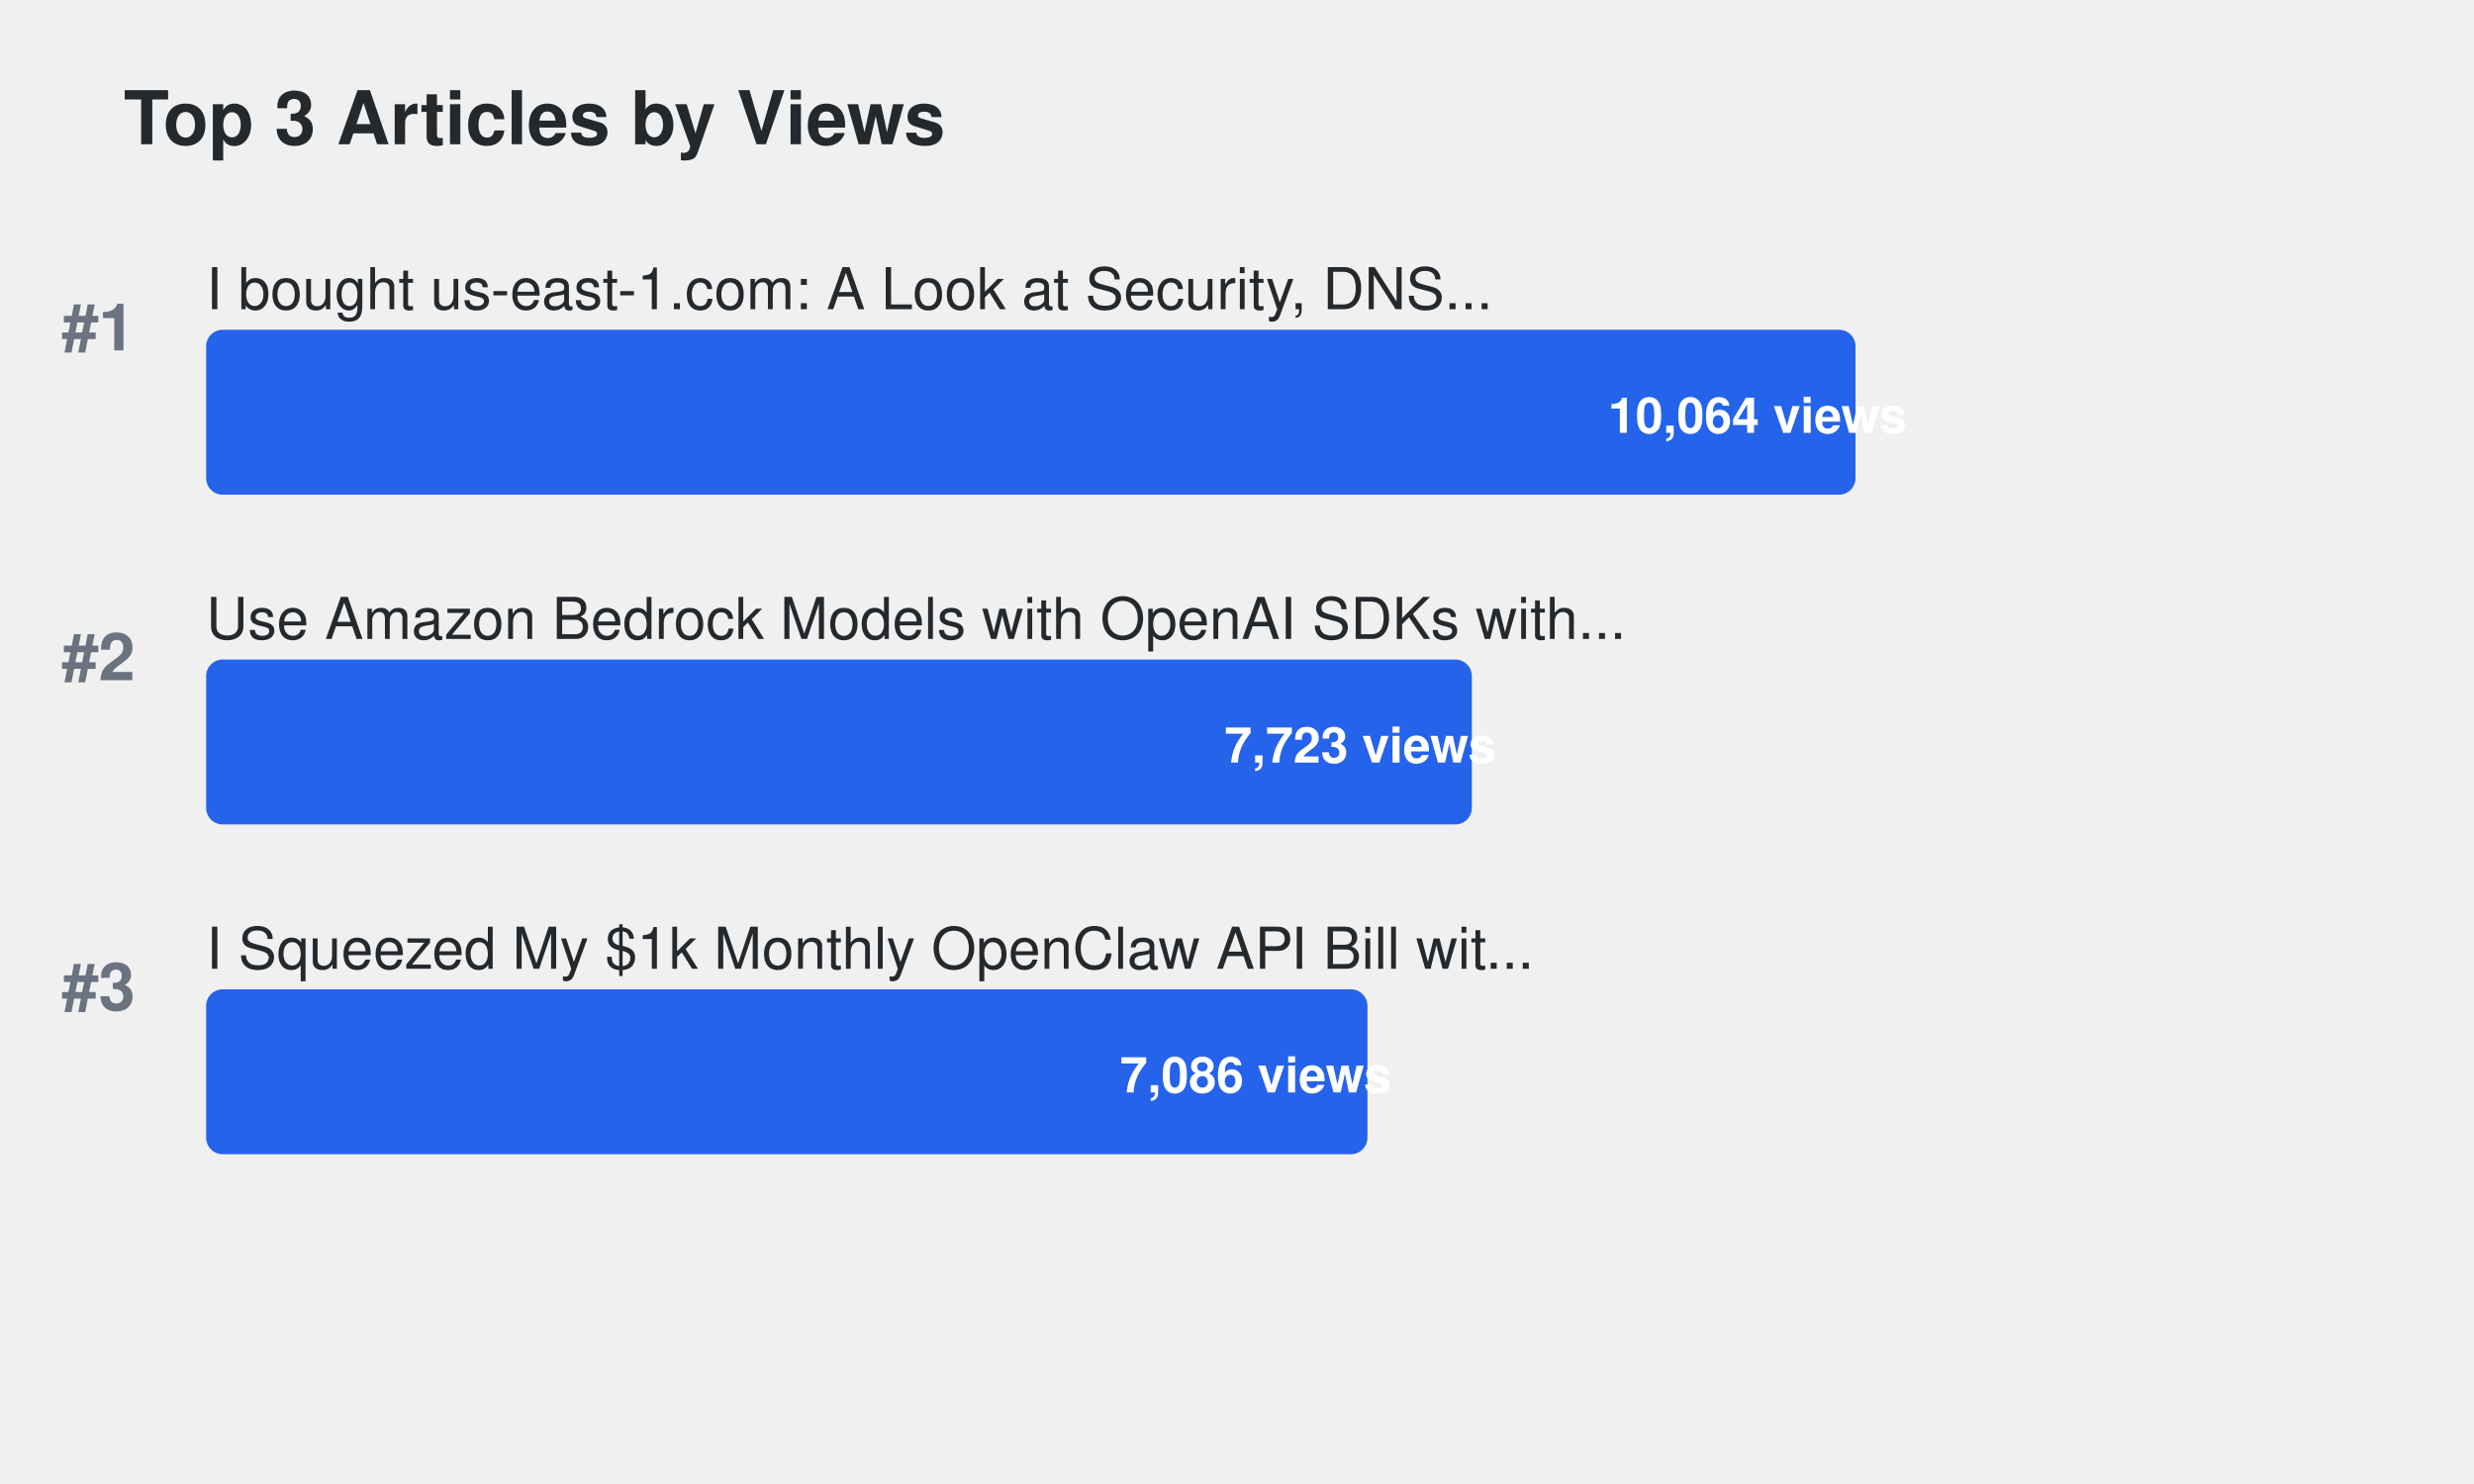
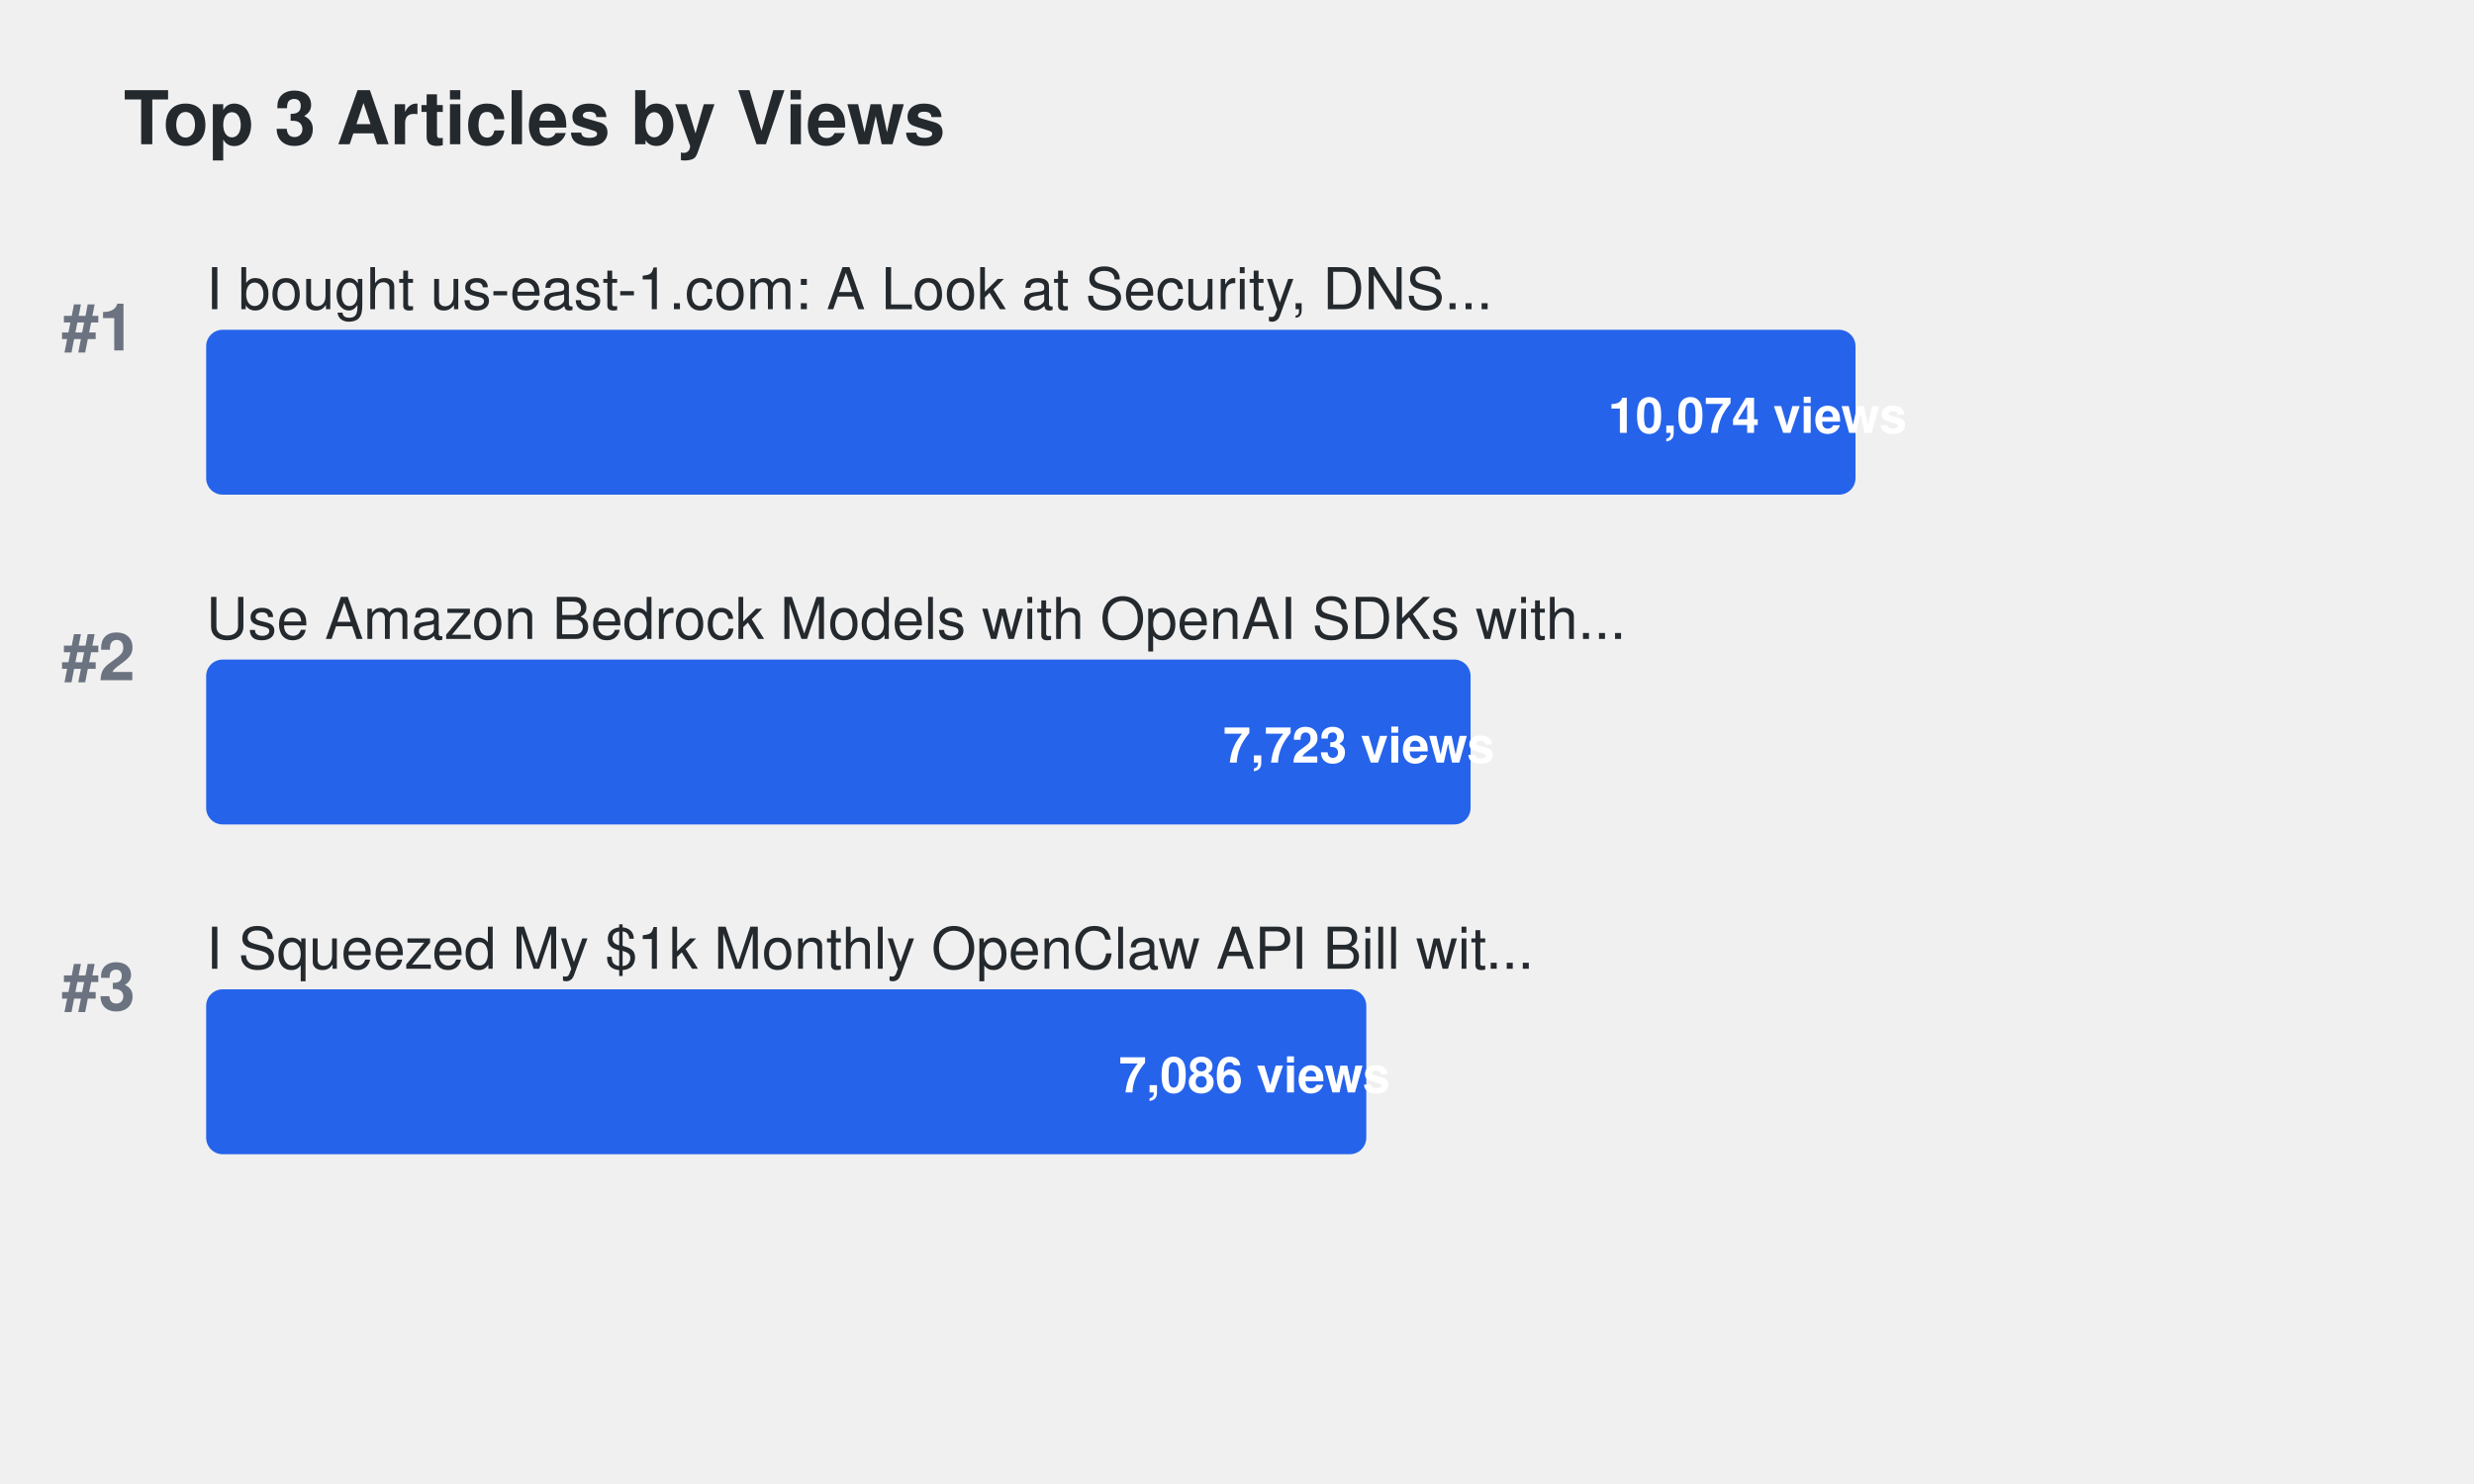
<svg xmlns="http://www.w3.org/2000/svg" width="600" height="360">
  <defs>
    <style>
.title { font-family: -apple-system, BlinkMacSystemFont, "Segoe UI", Helvetica, Arial, sans-serif; font-size: 18px; font-weight: 600; fill: #24292e; }
.article-title { font-family: -apple-system, BlinkMacSystemFont, "Segoe UI", Helvetica, Arial, sans-serif; font-size: 14px; font-weight: 500; fill: #24292e; }
.metric-value { font-family: -apple-system, BlinkMacSystemFont, "Segoe UI", Helvetica, Arial, sans-serif; font-size: 12px; font-weight: 600; fill: #ffffff; }
.rank { font-family: -apple-system, BlinkMacSystemFont, "Segoe UI", Helvetica, Arial, sans-serif; font-size: 16px; font-weight: 700; fill: #6b7280; }
.bar { rx: 4; ry: 4; }
.bar:hover { opacity: 0.8; cursor: pointer; }
a { text-decoration: none; }
a:hover .article-title { fill: #0969da; text-decoration: underline; }
a:hover .bar { opacity: 0.9; }
</style>
  </defs>
  <text x="30" y="35" class="title">Top 3 Articles by Views</text>
  <text x="15" y="85" class="rank">#1</text>
  <a href="https://dev.to/aws-builders/i-bought-us-east-1com-a-look-at-security-dns-traffic-and-protecting-aws-users-15ng" target="_blank">
    <text x="50" y="75" class="article-title">I bought us-east-1.com: A Look at Security, DNS...</text>
    <rect x="50" y="80" width="400.0" height="40" fill="#2563eb" class="bar">
</rect>
-     <text x="390.0" y="105" class="metric-value" fill="#ffffff">10,064 views</text>
+     <text x="390.0" y="105" class="metric-value" fill="#ffffff">10,074 views</text>
  </a>
  <text x="15" y="165" class="rank">#2</text>
  <a href="https://dev.to/aws-builders/use-amazon-bedrock-models-via-an-openai-api-compatible-serverless-endpoint-now-without-fixed-cost-5hf5" target="_blank">
    <text x="50" y="155" class="article-title">Use Amazon Bedrock Models with OpenAI SDKs with...</text>
-     <rect x="50" y="160" width="306.955" height="40" fill="#2563eb" class="bar">
+     <rect x="50" y="160" width="306.651" height="40" fill="#2563eb" class="bar">
</rect>
-     <text x="296.955" y="185" class="metric-value" fill="#ffffff">7,723 views</text>
+     <text x="296.651" y="185" class="metric-value" fill="#ffffff">7,723 views</text>
  </a>
  <text x="15" y="245" class="rank">#3</text>
  <a href="https://dev.to/aws-builders/i-squeezed-my-1k-monthly-openclaw-api-bill-with-20month-in-aws-credits-heres-the-exact-setup-3gj4" target="_blank">
    <text x="50" y="235" class="article-title">I Squeezed My $1k Monthly OpenClaw API Bill wit...</text>
-     <rect x="50" y="240" width="281.638" height="40" fill="#2563eb" class="bar">
+     <rect x="50" y="240" width="281.358" height="40" fill="#2563eb" class="bar">
</rect>
-     <text x="271.638" y="265" class="metric-value" fill="#ffffff">7,086 views</text>
+     <text x="271.358" y="265" class="metric-value" fill="#ffffff">7,086 views</text>
  </a>
</svg>
